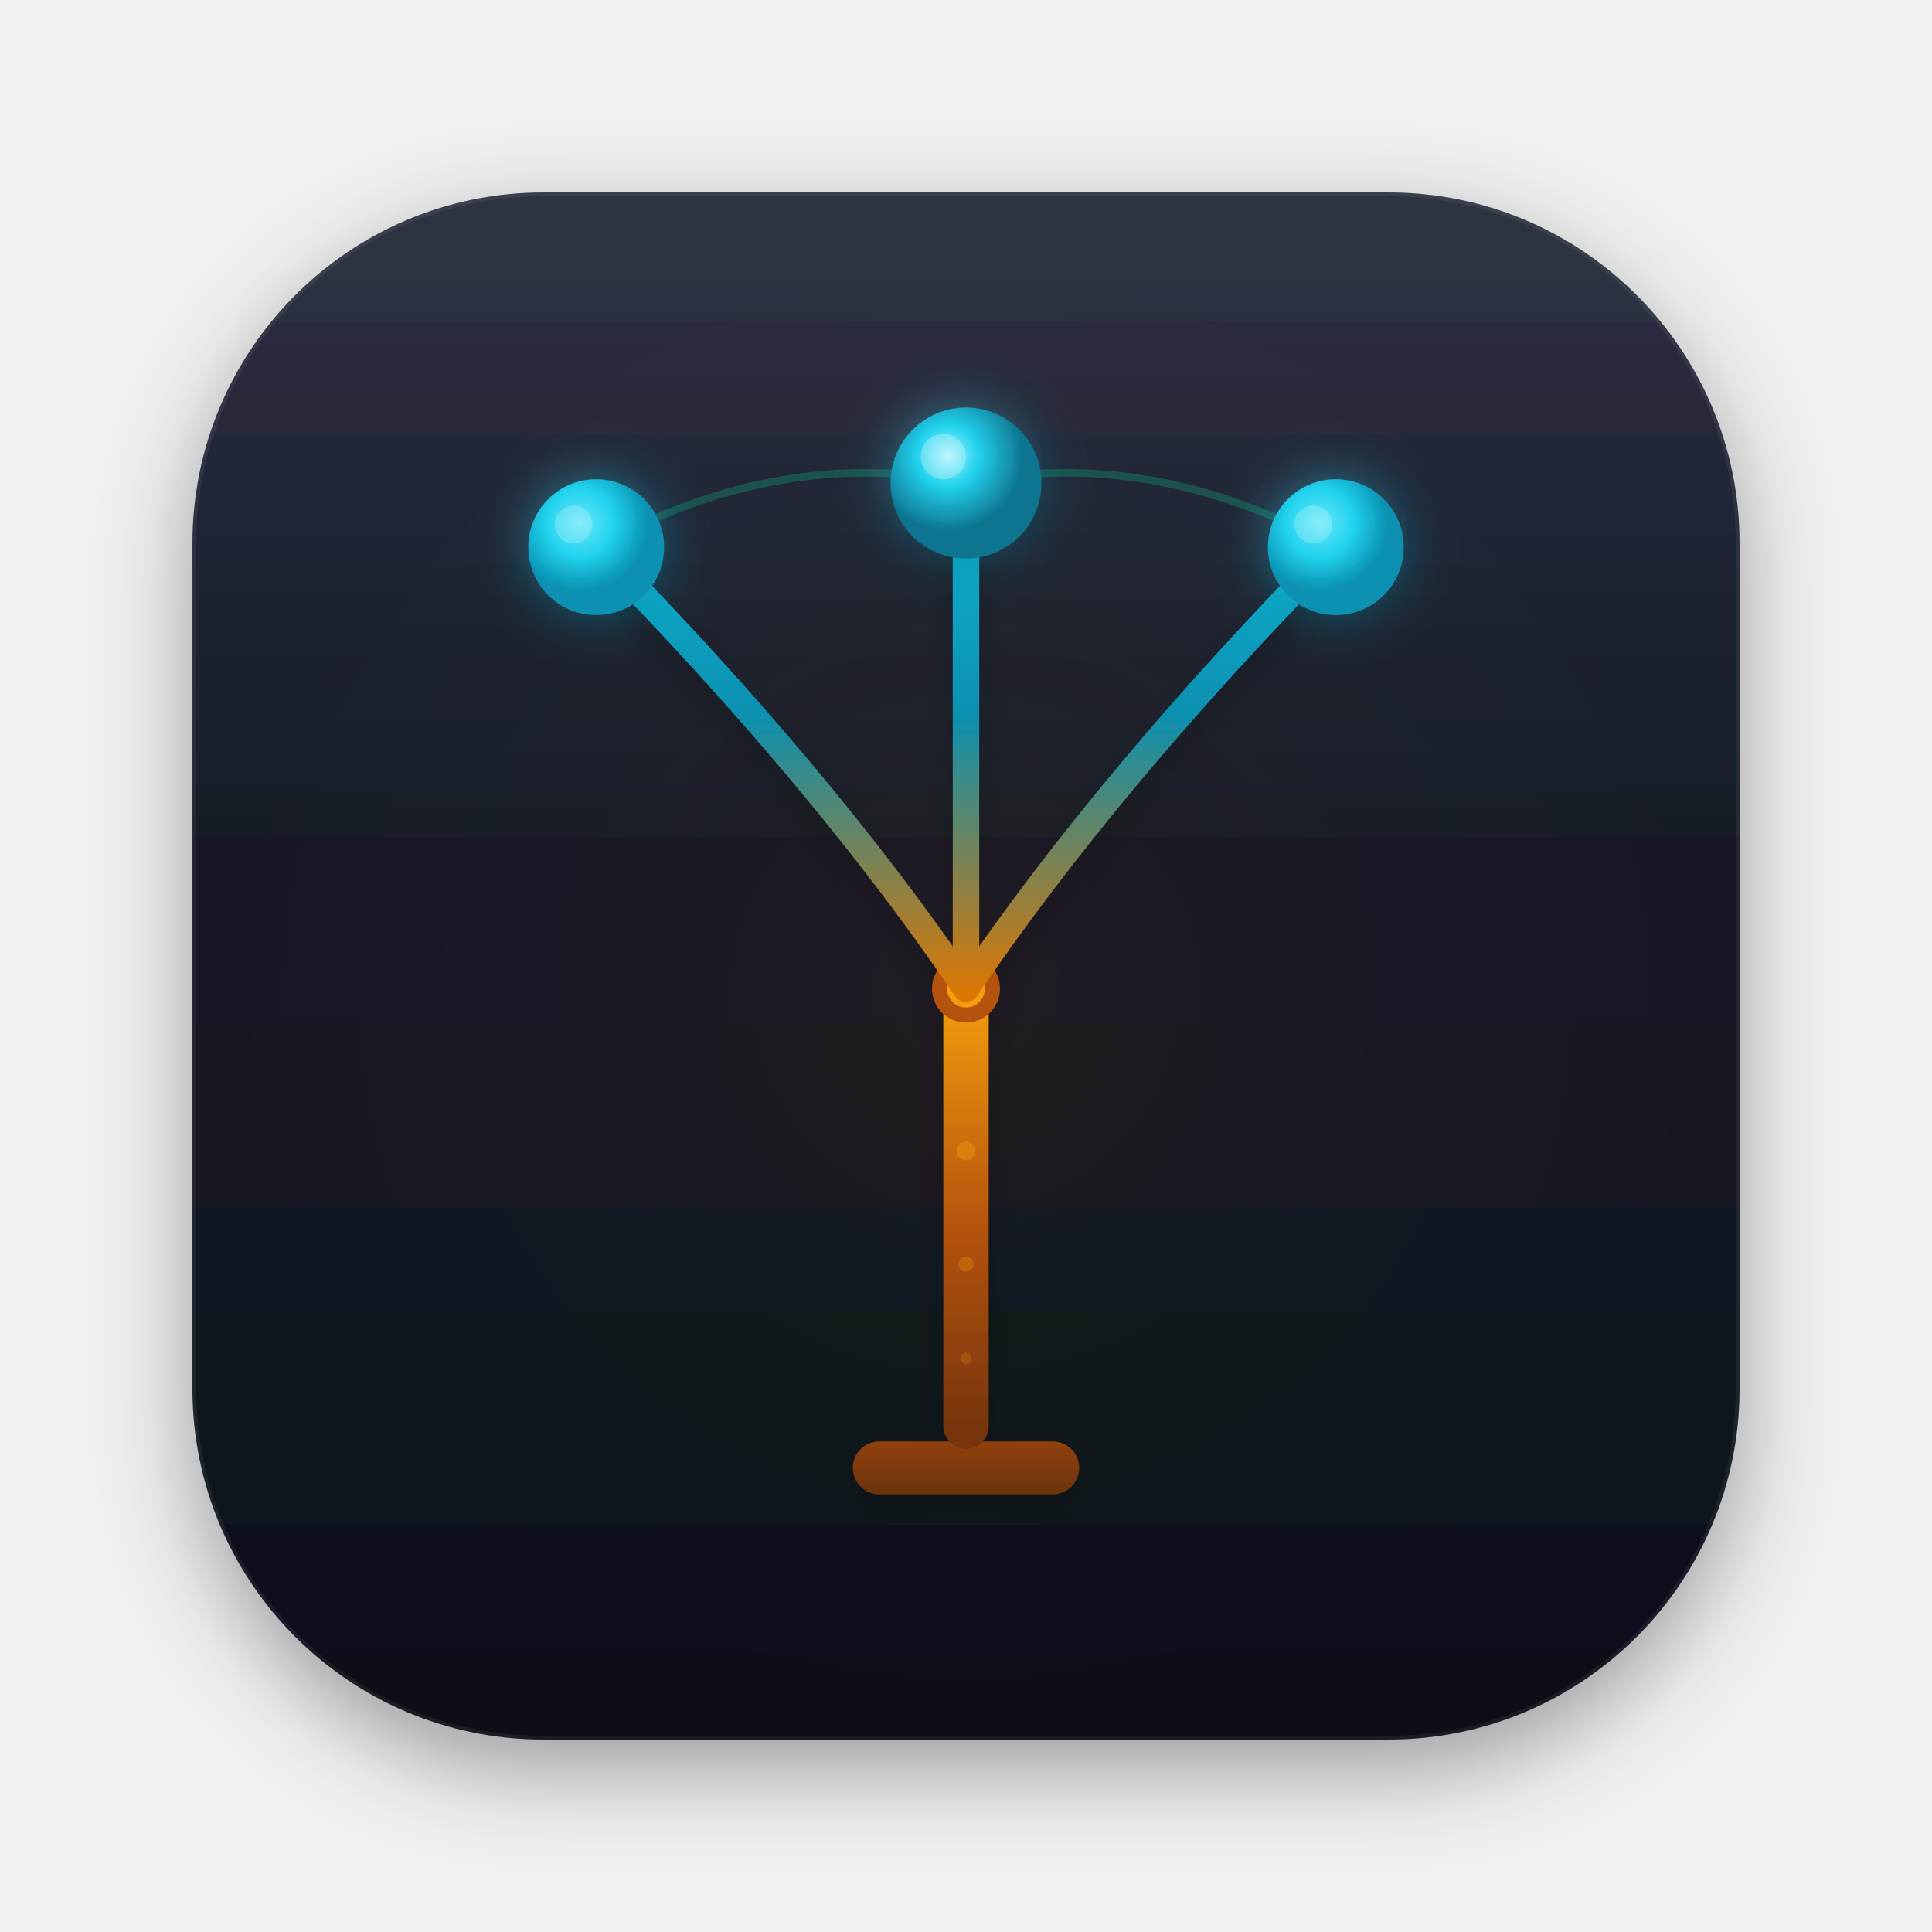
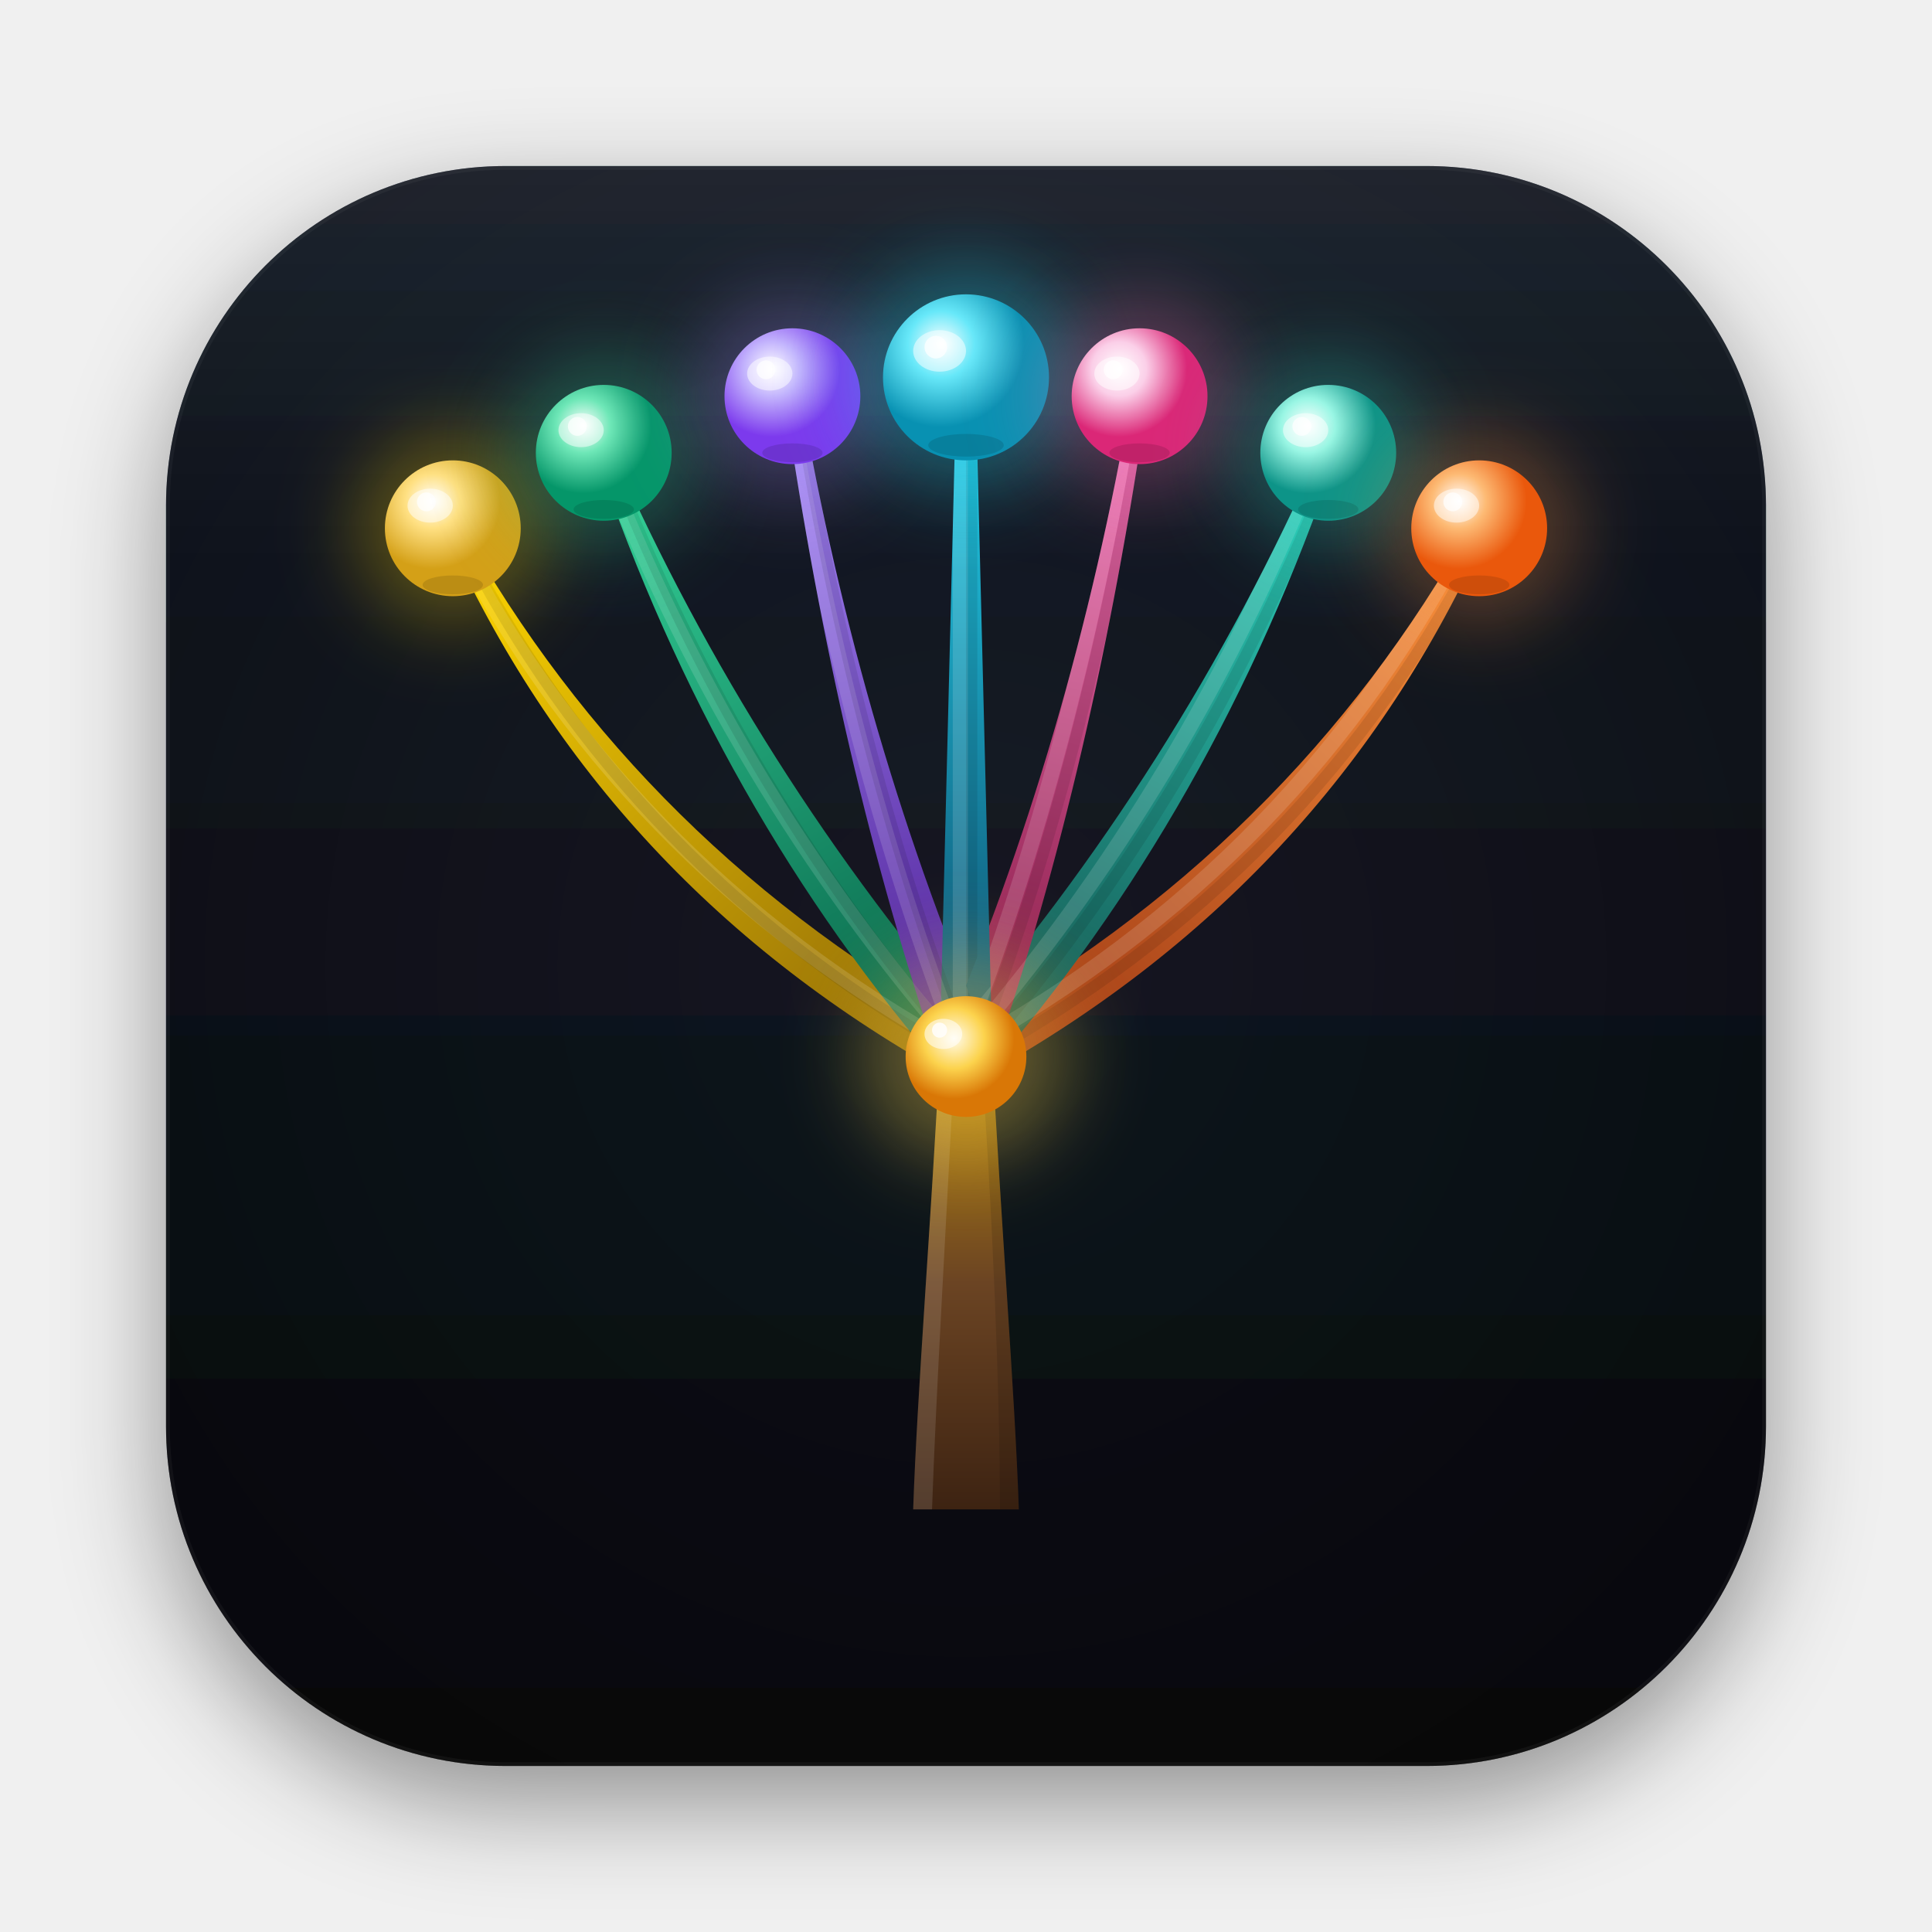
<svg xmlns="http://www.w3.org/2000/svg" viewBox="0 0 512 512">
  <defs>
-     <linearGradient id="bg" x1="256" y1="51" x2="256" y2="461" gradientUnits="userSpaceOnUse">
-       <stop offset="0%" stop-color="#1c2133" />
-       <stop offset="100%" stop-color="#0c0f18" />
+     <linearGradient id="bg" x1="0%" y1="0%" x2="0%" y2="100%">
+       <stop offset="0%" stop-color="#1a2332" />
+       <stop offset="100%" stop-color="#0a0c10" />
    </linearGradient>
-     <radialGradient id="bgGlow" cx="50%" cy="52%">
-       <stop offset="0%" stop-color="#F59E0B" stop-opacity="0.05" />
-       <stop offset="50%" stop-color="#F59E0B" stop-opacity="0.015" />
-       <stop offset="100%" stop-color="#F59E0B" stop-opacity="0" />
+     <radialGradient id="vig" cx="50%" cy="50%" r="65%">
+       <stop offset="0%" stop-color="#000" stop-opacity="0" />
+       <stop offset="100%" stop-color="#000" stop-opacity="0.4" />
    </radialGradient>
-     <linearGradient id="glassHL" x1="256" y1="51" x2="256" y2="220" gradientUnits="userSpaceOnUse">
-       <stop offset="0%" stop-color="white" stop-opacity="0.08" />
-       <stop offset="100%" stop-color="white" stop-opacity="0" />
+     <linearGradient id="shine" x1="0%" y1="0%" x2="0%" y2="100%">
+       <stop offset="0%" stop-color="#fff" stop-opacity="0.06" />
+       <stop offset="50%" stop-color="#fff" stop-opacity="0" />
    </linearGradient>
-     <linearGradient id="trunk" x1="256" y1="378" x2="256" y2="262" gradientUnits="userSpaceOnUse">
-       <stop offset="0%" stop-color="#78350F" />
-       <stop offset="45%" stop-color="#B45309" />
-       <stop offset="100%" stop-color="#F59E0B" />
+     <linearGradient id="trunk" x1="256" y1="400" x2="256" y2="280" gradientUnits="userSpaceOnUse">
+       <stop offset="0%" stop-color="#3D2312" />
+       <stop offset="50%" stop-color="#6B4423" />
+       <stop offset="100%" stop-color="#B8860B" />
    </linearGradient>
-     <linearGradient id="branch" x1="256" y1="262" x2="256" y2="128" gradientUnits="userSpaceOnUse">
-       <stop offset="0%" stop-color="#D97706" />
-       <stop offset="55%" stop-color="#0891B2" />
-       <stop offset="100%" stop-color="#06B6D4" />
+     <linearGradient id="b1" x1="256" y1="280" x2="120" y2="140" gradientUnits="userSpaceOnUse">
+       <stop offset="0%" stop-color="#8B6508" />
+       <stop offset="100%" stop-color="#FFD700" />
    </linearGradient>
-     <radialGradient id="leafNode" cx="38%" cy="32%">
-       <stop offset="0%" stop-color="#67E8F9" />
-       <stop offset="50%" stop-color="#22D3EE" />
+     <linearGradient id="b2" x1="256" y1="280" x2="160" y2="120" gradientUnits="userSpaceOnUse">
+       <stop offset="0%" stop-color="#065F46" />
+       <stop offset="100%" stop-color="#34D399" />
+     </linearGradient>
+     <linearGradient id="b3" x1="256" y1="280" x2="210" y2="105" gradientUnits="userSpaceOnUse">
+       <stop offset="0%" stop-color="#4C1D95" />
+       <stop offset="100%" stop-color="#A78BFA" />
+     </linearGradient>
+     <linearGradient id="b4" x1="256" y1="280" x2="256" y2="100" gradientUnits="userSpaceOnUse">
+       <stop offset="0%" stop-color="#0E4D6D" />
+       <stop offset="100%" stop-color="#22D3EE" />
+     </linearGradient>
+     <linearGradient id="b5" x1="256" y1="280" x2="302" y2="105" gradientUnits="userSpaceOnUse">
+       <stop offset="0%" stop-color="#831843" />
+       <stop offset="100%" stop-color="#F472B6" />
+     </linearGradient>
+     <linearGradient id="b6" x1="256" y1="280" x2="352" y2="120" gradientUnits="userSpaceOnUse">
+       <stop offset="0%" stop-color="#134E4A" />
+       <stop offset="100%" stop-color="#2DD4BF" />
+     </linearGradient>
+     <linearGradient id="b7" x1="256" y1="280" x2="392" y2="140" gradientUnits="userSpaceOnUse">
+       <stop offset="0%" stop-color="#9A3412" />
+       <stop offset="100%" stop-color="#FB923C" />
+     </linearGradient>
+     <radialGradient id="n1" cx="35%" cy="30%">
+       <stop offset="0%" stop-color="#fff" />
+       <stop offset="40%" stop-color="#FFE082" />
+       <stop offset="100%" stop-color="#D4A017" />
+     </radialGradient>
+     <radialGradient id="n2" cx="35%" cy="30%">
+       <stop offset="0%" stop-color="#fff" />
+       <stop offset="40%" stop-color="#6EE7B7" />
+       <stop offset="100%" stop-color="#059669" />
+     </radialGradient>
+     <radialGradient id="n3" cx="35%" cy="30%">
+       <stop offset="0%" stop-color="#fff" />
+       <stop offset="40%" stop-color="#C4B5FD" />
+       <stop offset="100%" stop-color="#7C3AED" />
+     </radialGradient>
+     <radialGradient id="n4" cx="35%" cy="30%">
+       <stop offset="0%" stop-color="#fff" />
+       <stop offset="40%" stop-color="#67E8F9" />
      <stop offset="100%" stop-color="#0891B2" />
    </radialGradient>
-     <radialGradient id="centerNode" cx="38%" cy="32%">
-       <stop offset="0%" stop-color="#A5F3FC" />
-       <stop offset="40%" stop-color="#22D3EE" />
-       <stop offset="100%" stop-color="#0E7490" />
+     <radialGradient id="n5" cx="35%" cy="30%">
+       <stop offset="0%" stop-color="#fff" />
+       <stop offset="40%" stop-color="#FBCFE8" />
+       <stop offset="100%" stop-color="#DB2777" />
    </radialGradient>
-     <linearGradient id="rootFill" x1="0" y1="0" x2="0" y2="1">
-       <stop offset="0%" stop-color="#92400E" />
-       <stop offset="100%" stop-color="#6B3410" />
-     </linearGradient>
-     <filter id="shadow" x="-15%" y="-10%" width="130%" height="135%">
-       <feGaussianBlur in="SourceAlpha" stdDeviation="12" result="blur" />
-       <feOffset in="blur" dx="0" dy="8" result="offset" />
-       <feFlood flood-color="#000" flood-opacity="0.35" result="color" />
-       <feComposite in="color" in2="offset" operator="in" result="shadow" />
+     <radialGradient id="n6" cx="35%" cy="30%">
+       <stop offset="0%" stop-color="#fff" />
+       <stop offset="40%" stop-color="#99F6E4" />
+       <stop offset="100%" stop-color="#0D9488" />
+     </radialGradient>
+     <radialGradient id="n7" cx="35%" cy="30%">
+       <stop offset="0%" stop-color="#fff" />
+       <stop offset="40%" stop-color="#FDBA74" />
+       <stop offset="100%" stop-color="#EA580C" />
+     </radialGradient>
+     <radialGradient id="fork" cx="40%" cy="35%">
+       <stop offset="0%" stop-color="#FFFBEB" />
+       <stop offset="50%" stop-color="#FCD34D" />
+       <stop offset="100%" stop-color="#D97706" />
+     </radialGradient>
+     <filter id="shadow" x="-20%" y="-20%" width="140%" height="140%">
+       <feGaussianBlur in="SourceAlpha" stdDeviation="14" />
+       <feOffset dy="10" />
+       <feComponentTransfer>
+         <feFuncA type="linear" slope="0.4" />
+       </feComponentTransfer>
      <feMerge>
-         <feMergeNode in="shadow" />
+         <feMergeNode />
        <feMergeNode in="SourceGraphic" />
      </feMerge>
    </filter>
-     <filter id="glow" x="-100%" y="-100%" width="300%" height="300%">
-       <feGaussianBlur in="SourceGraphic" stdDeviation="7" result="blur" />
-       <feColorMatrix in="blur" type="matrix" values="1 0 0 0 0  0 1 0 0 0  0 0 1 0 0  0 0 0 0.5 0" result="dimBlur" />
-       <feMerge>
-         <feMergeNode in="dimBlur" />
-         <feMergeNode in="SourceGraphic" />
-       </feMerge>
+     <filter id="blur" x="-80%" y="-80%" width="260%" height="260%">
+       <feGaussianBlur stdDeviation="10" />
    </filter>
-     <filter id="treeShadow" x="-15%" y="-10%" width="130%" height="130%">
-       <feGaussianBlur in="SourceAlpha" stdDeviation="4" result="blur" />
-       <feOffset in="blur" dx="0" dy="5" result="offset" />
-       <feFlood flood-color="#000" flood-opacity="0.2" result="color" />
-       <feComposite in="color" in2="offset" operator="in" result="shadow" />
-       <feMerge>
-         <feMergeNode in="shadow" />
-         <feMergeNode in="SourceGraphic" />
-       </feMerge>
-     </filter>
+     <clipPath id="bc">
+       <path d="M 253,286 Q 160,235 118,141 L 122,139 Q 170,225 259,274 Z" />
+       <path d="M 251,285 Q 190,215 158,121 L 162,119 Q 200,205 261,275 Z" />
+       <path d="M 249,282 Q 222,203 208,106 L 212,104 Q 228,197 263,278 Z" />
+       <path d="M 249,280 L 253.5,100 L 258.5,100 L 263,280 Z" />
+       <path d="M 263,282 Q 290,203 304,106 L 300,104 Q 284,197 249,278 Z" />
+       <path d="M 261,285 Q 322,215 354,121 L 350,119 Q 312,205 251,275 Z" />
+       <path d="M 259,286 Q 352,235 394,141 L 390,139 Q 342,225 253,274 Z" />
+     </clipPath>
  </defs>
-   <rect x="51" y="51" width="410" height="410" rx="93" ry="93" fill="url(#bg)" filter="url(#shadow)" />
-   <rect x="51" y="51" width="410" height="410" rx="93" ry="93" fill="url(#bgGlow)" />
-   <rect x="51" y="51" width="410" height="410" rx="93" ry="93" fill="url(#glassHL)" />
-   <rect x="51.5" y="51.5" width="409" height="409" rx="92.5" ry="92.5" fill="none" stroke="white" stroke-opacity="0.06" stroke-width="1" />
-   <g filter="url(#treeShadow)">
-     <rect x="226" y="382" width="60" height="14" rx="7" fill="url(#rootFill)" />
-     <line x1="256" y1="378" x2="256" y2="262" stroke="url(#trunk)" stroke-width="12" stroke-linecap="round" />
-     <circle cx="256" cy="262" r="9" fill="#B45309" />
-     <circle cx="256" cy="262" r="5" fill="#F59E0B" />
-     <path d="M 256 262 Q 218 206 158 145" fill="none" stroke="url(#branch)" stroke-width="7" stroke-linecap="round" />
-     <line x1="256" y1="258" x2="256" y2="138" stroke="url(#branch)" stroke-width="7" stroke-linecap="round" />
-     <path d="M 256 262 Q 294 206 354 145" fill="none" stroke="url(#branch)" stroke-width="7" stroke-linecap="round" />
+   <rect x="44" y="44" width="424" height="424" rx="90" fill="url(#bg)" filter="url(#shadow)" />
+   <rect x="44" y="44" width="424" height="424" rx="90" fill="url(#vig)" />
+   <rect x="44" y="44" width="424" height="212" rx="90" fill="url(#shine)" />
+   <rect x="44.5" y="44.5" width="423" height="423" rx="89.5" fill="none" stroke="#fff" stroke-opacity="0.04" stroke-width="1" />
+   <path d="M 242,400 C 243,370 247,320 249,280 L 263,280 C 265,320 269,370 270,400 Z" fill="url(#trunk)" />
+   <path d="M 242,400 C 243,370 247,320 249,280 L 253,280 C 251,320 248,370 247,400 Z" fill="#fff" opacity="0.12" />
+   <path d="M 260,280 L 263,280 C 265,320 269,370 270,400 L 265,400 C 265,370 263,320 260,280 Z" fill="#000" opacity="0.12" />
+   <path d="M 253,286 Q 160,235 118,141 L 122,139 Q 170,225 259,274 Z" fill="url(#b1)" />
+   <path d="M 259,286 Q 352,235 394,141 L 390,139 Q 342,225 253,274 Z" fill="url(#b7)" />
+   <path d="M 251,285 Q 190,215 158,121 L 162,119 Q 200,205 261,275 Z" fill="url(#b2)" />
+   <path d="M 261,285 Q 322,215 354,121 L 350,119 Q 312,205 251,275 Z" fill="url(#b6)" />
+   <path d="M 249,282 Q 222,203 208,106 L 212,104 Q 228,197 263,278 Z" fill="url(#b3)" />
+   <path d="M 263,282 Q 290,203 304,106 L 300,104 Q 284,197 249,278 Z" fill="url(#b5)" />
+   <path d="M 249,280 L 253.5,100 L 258.5,100 L 263,280 Z" fill="url(#b4)" />
+   <g clip-path="url(#bc)">
+     <g transform="translate(-1.5,-1.5)" stroke="#fff" stroke-width="4" stroke-linecap="round" fill="none" opacity="0.14">
+       <path d="M 256,280 Q 165,230 120,140" />
+       <path d="M 256,280 Q 195,210 160,120" />
+       <path d="M 256,280 Q 225,200 210,105" />
+       <line x1="256" y1="280" x2="256" y2="100" />
+       <path d="M 256,280 Q 287,200 302,105" />
+       <path d="M 256,280 Q 317,210 352,120" />
+       <path d="M 256,280 Q 347,230 392,140" />
+     </g>
+     <g transform="translate(1.5,1.5)" stroke="#000" stroke-width="3" stroke-linecap="round" fill="none" opacity="0.1">
+       <path d="M 256,280 Q 165,230 120,140" />
+       <path d="M 256,280 Q 195,210 160,120" />
+       <path d="M 256,280 Q 225,200 210,105" />
+       <line x1="256" y1="280" x2="256" y2="100" />
+       <path d="M 256,280 Q 287,200 302,105" />
+       <path d="M 256,280 Q 317,210 352,120" />
+       <path d="M 256,280 Q 347,230 392,140" />
+     </g>
  </g>
-   <path d="M 158 145 Q 207 118 256 128" fill="none" stroke="#10B981" stroke-width="2" stroke-opacity="0.3" stroke-linecap="round" />
-   <path d="M 256 128 Q 305 118 354 145" fill="none" stroke="#10B981" stroke-width="2" stroke-opacity="0.3" stroke-linecap="round" />
-   <circle cx="158" cy="145" r="18" fill="url(#leafNode)" filter="url(#glow)" />
-   <circle cx="256" cy="128" r="20" fill="url(#centerNode)" filter="url(#glow)" />
-   <circle cx="354" cy="145" r="18" fill="url(#leafNode)" filter="url(#glow)" />
-   <circle cx="152" cy="139" r="5" fill="white" opacity="0.2" />
-   <circle cx="250" cy="121" r="6" fill="white" opacity="0.25" />
-   <circle cx="348" cy="139" r="5" fill="white" opacity="0.2" />
-   <circle cx="256" cy="305" r="2.5" fill="#F59E0B" opacity="0.4" />
-   <circle cx="256" cy="335" r="2" fill="#F59E0B" opacity="0.3" />
-   <circle cx="256" cy="360" r="1.5" fill="#F59E0B" opacity="0.2" />
+   <circle cx="256" cy="280" r="28" fill="#FCD34D" opacity="0.35" filter="url(#blur)" />
+   <circle cx="256" cy="280" r="16" fill="url(#fork)" />
+   <ellipse cx="250" cy="274" rx="5" ry="4" fill="#fff" opacity="0.55" />
+   <circle cx="249" cy="273" r="2" fill="#fff" opacity="0.8" />
+   <circle cx="120" cy="140" r="26" fill="#FFD700" opacity="0.3" filter="url(#blur)" />
+   <circle cx="120" cy="140" r="18" fill="url(#n1)" />
+   <ellipse cx="114" cy="134" rx="6" ry="4.5" fill="#fff" opacity="0.5" />
+   <circle cx="113" cy="133" r="2.5" fill="#fff" opacity="0.7" />
+   <ellipse cx="120" cy="155" rx="8" ry="2.5" fill="#000" opacity="0.12" />
+   <circle cx="160" cy="120" r="26" fill="#34D399" opacity="0.3" filter="url(#blur)" />
+   <circle cx="160" cy="120" r="18" fill="url(#n2)" />
+   <ellipse cx="154" cy="114" rx="6" ry="4.5" fill="#fff" opacity="0.5" />
+   <circle cx="153" cy="113" r="2.5" fill="#fff" opacity="0.7" />
+   <ellipse cx="160" cy="135" rx="8" ry="2.5" fill="#000" opacity="0.12" />
+   <circle cx="210" cy="105" r="26" fill="#A78BFA" opacity="0.3" filter="url(#blur)" />
+   <circle cx="210" cy="105" r="18" fill="url(#n3)" />
+   <ellipse cx="204" cy="99" rx="6" ry="4.5" fill="#fff" opacity="0.5" />
+   <circle cx="203" cy="98" r="2.5" fill="#fff" opacity="0.7" />
+   <ellipse cx="210" cy="120" rx="8" ry="2.5" fill="#000" opacity="0.12" />
+   <circle cx="256" cy="100" r="30" fill="#22D3EE" opacity="0.35" filter="url(#blur)" />
+   <circle cx="256" cy="100" r="22" fill="url(#n4)" />
+   <ellipse cx="249" cy="93" rx="7" ry="5.5" fill="#fff" opacity="0.5" />
+   <circle cx="248" cy="92" r="3" fill="#fff" opacity="0.7" />
+   <ellipse cx="256" cy="118" rx="10" ry="3" fill="#000" opacity="0.12" />
+   <circle cx="302" cy="105" r="26" fill="#F472B6" opacity="0.3" filter="url(#blur)" />
+   <circle cx="302" cy="105" r="18" fill="url(#n5)" />
+   <ellipse cx="296" cy="99" rx="6" ry="4.5" fill="#fff" opacity="0.5" />
+   <circle cx="295" cy="98" r="2.5" fill="#fff" opacity="0.7" />
+   <ellipse cx="302" cy="120" rx="8" ry="2.5" fill="#000" opacity="0.12" />
+   <circle cx="352" cy="120" r="26" fill="#2DD4BF" opacity="0.3" filter="url(#blur)" />
+   <circle cx="352" cy="120" r="18" fill="url(#n6)" />
+   <ellipse cx="346" cy="114" rx="6" ry="4.5" fill="#fff" opacity="0.5" />
+   <circle cx="345" cy="113" r="2.5" fill="#fff" opacity="0.7" />
+   <ellipse cx="352" cy="135" rx="8" ry="2.5" fill="#000" opacity="0.12" />
+   <circle cx="392" cy="140" r="26" fill="#FB923C" opacity="0.3" filter="url(#blur)" />
+   <circle cx="392" cy="140" r="18" fill="url(#n7)" />
+   <ellipse cx="386" cy="134" rx="6" ry="4.5" fill="#fff" opacity="0.5" />
+   <circle cx="385" cy="133" r="2.5" fill="#fff" opacity="0.7" />
+   <ellipse cx="392" cy="155" rx="8" ry="2.5" fill="#000" opacity="0.12" />
</svg>
